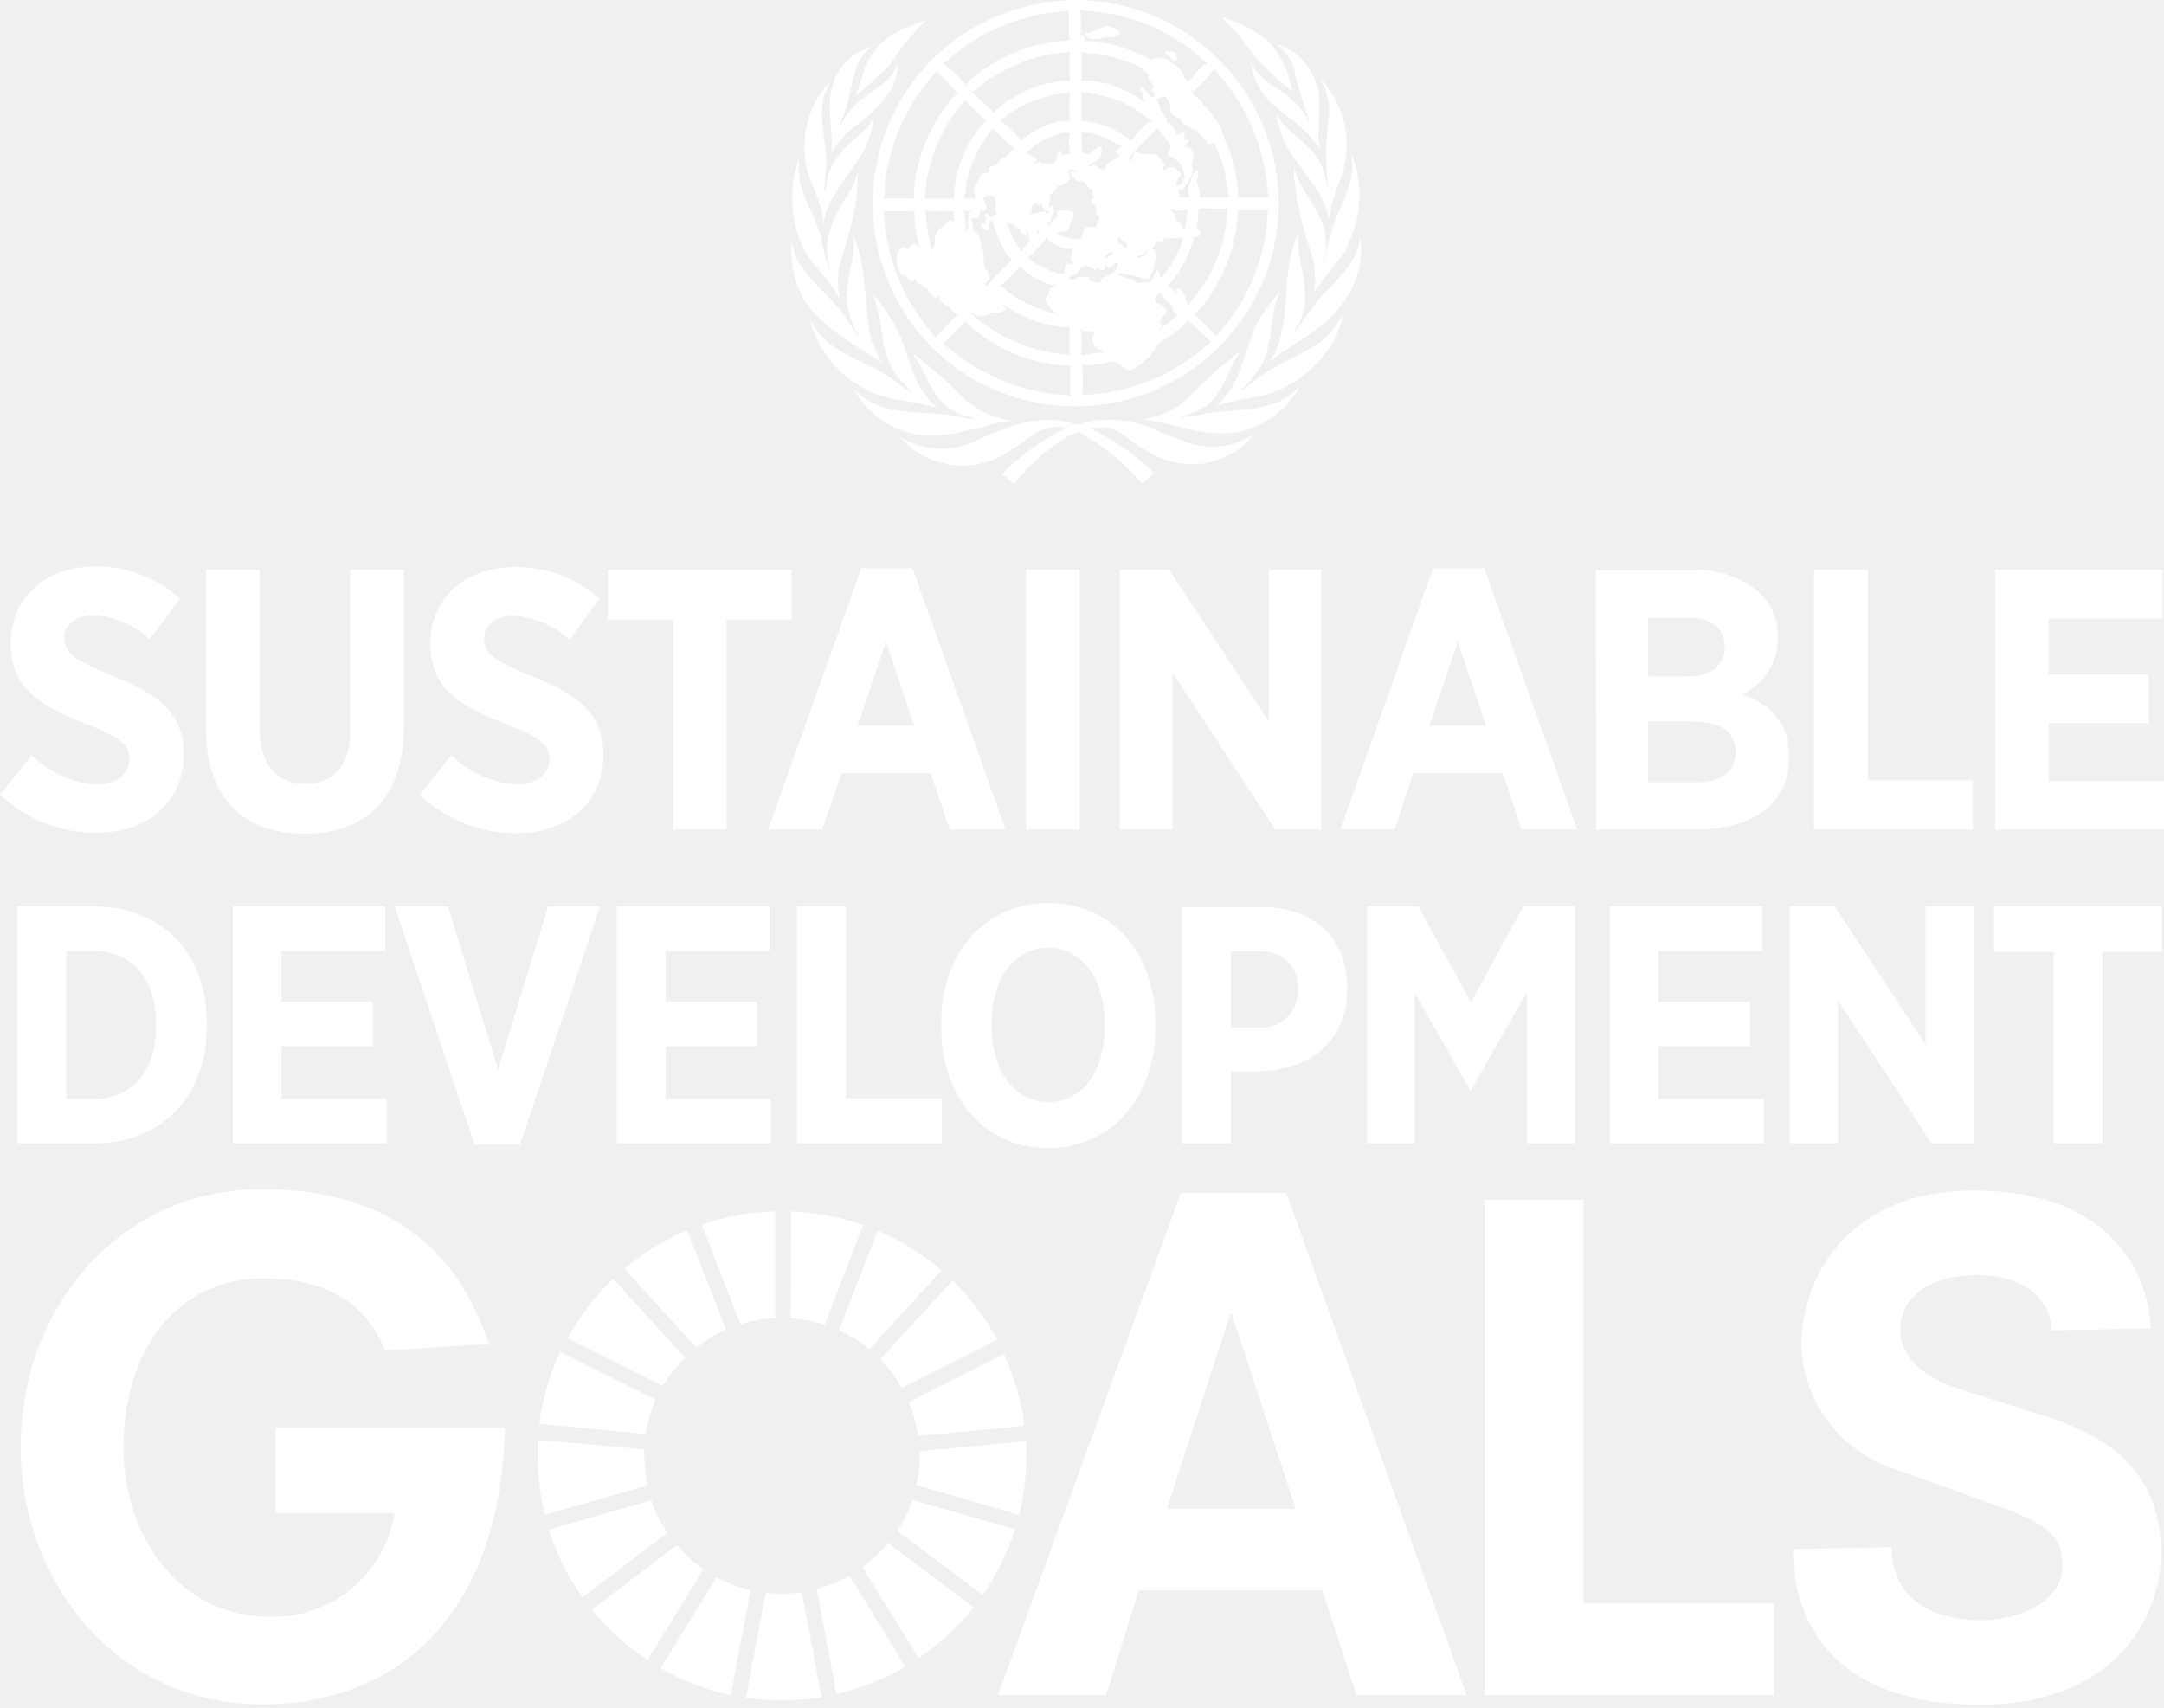
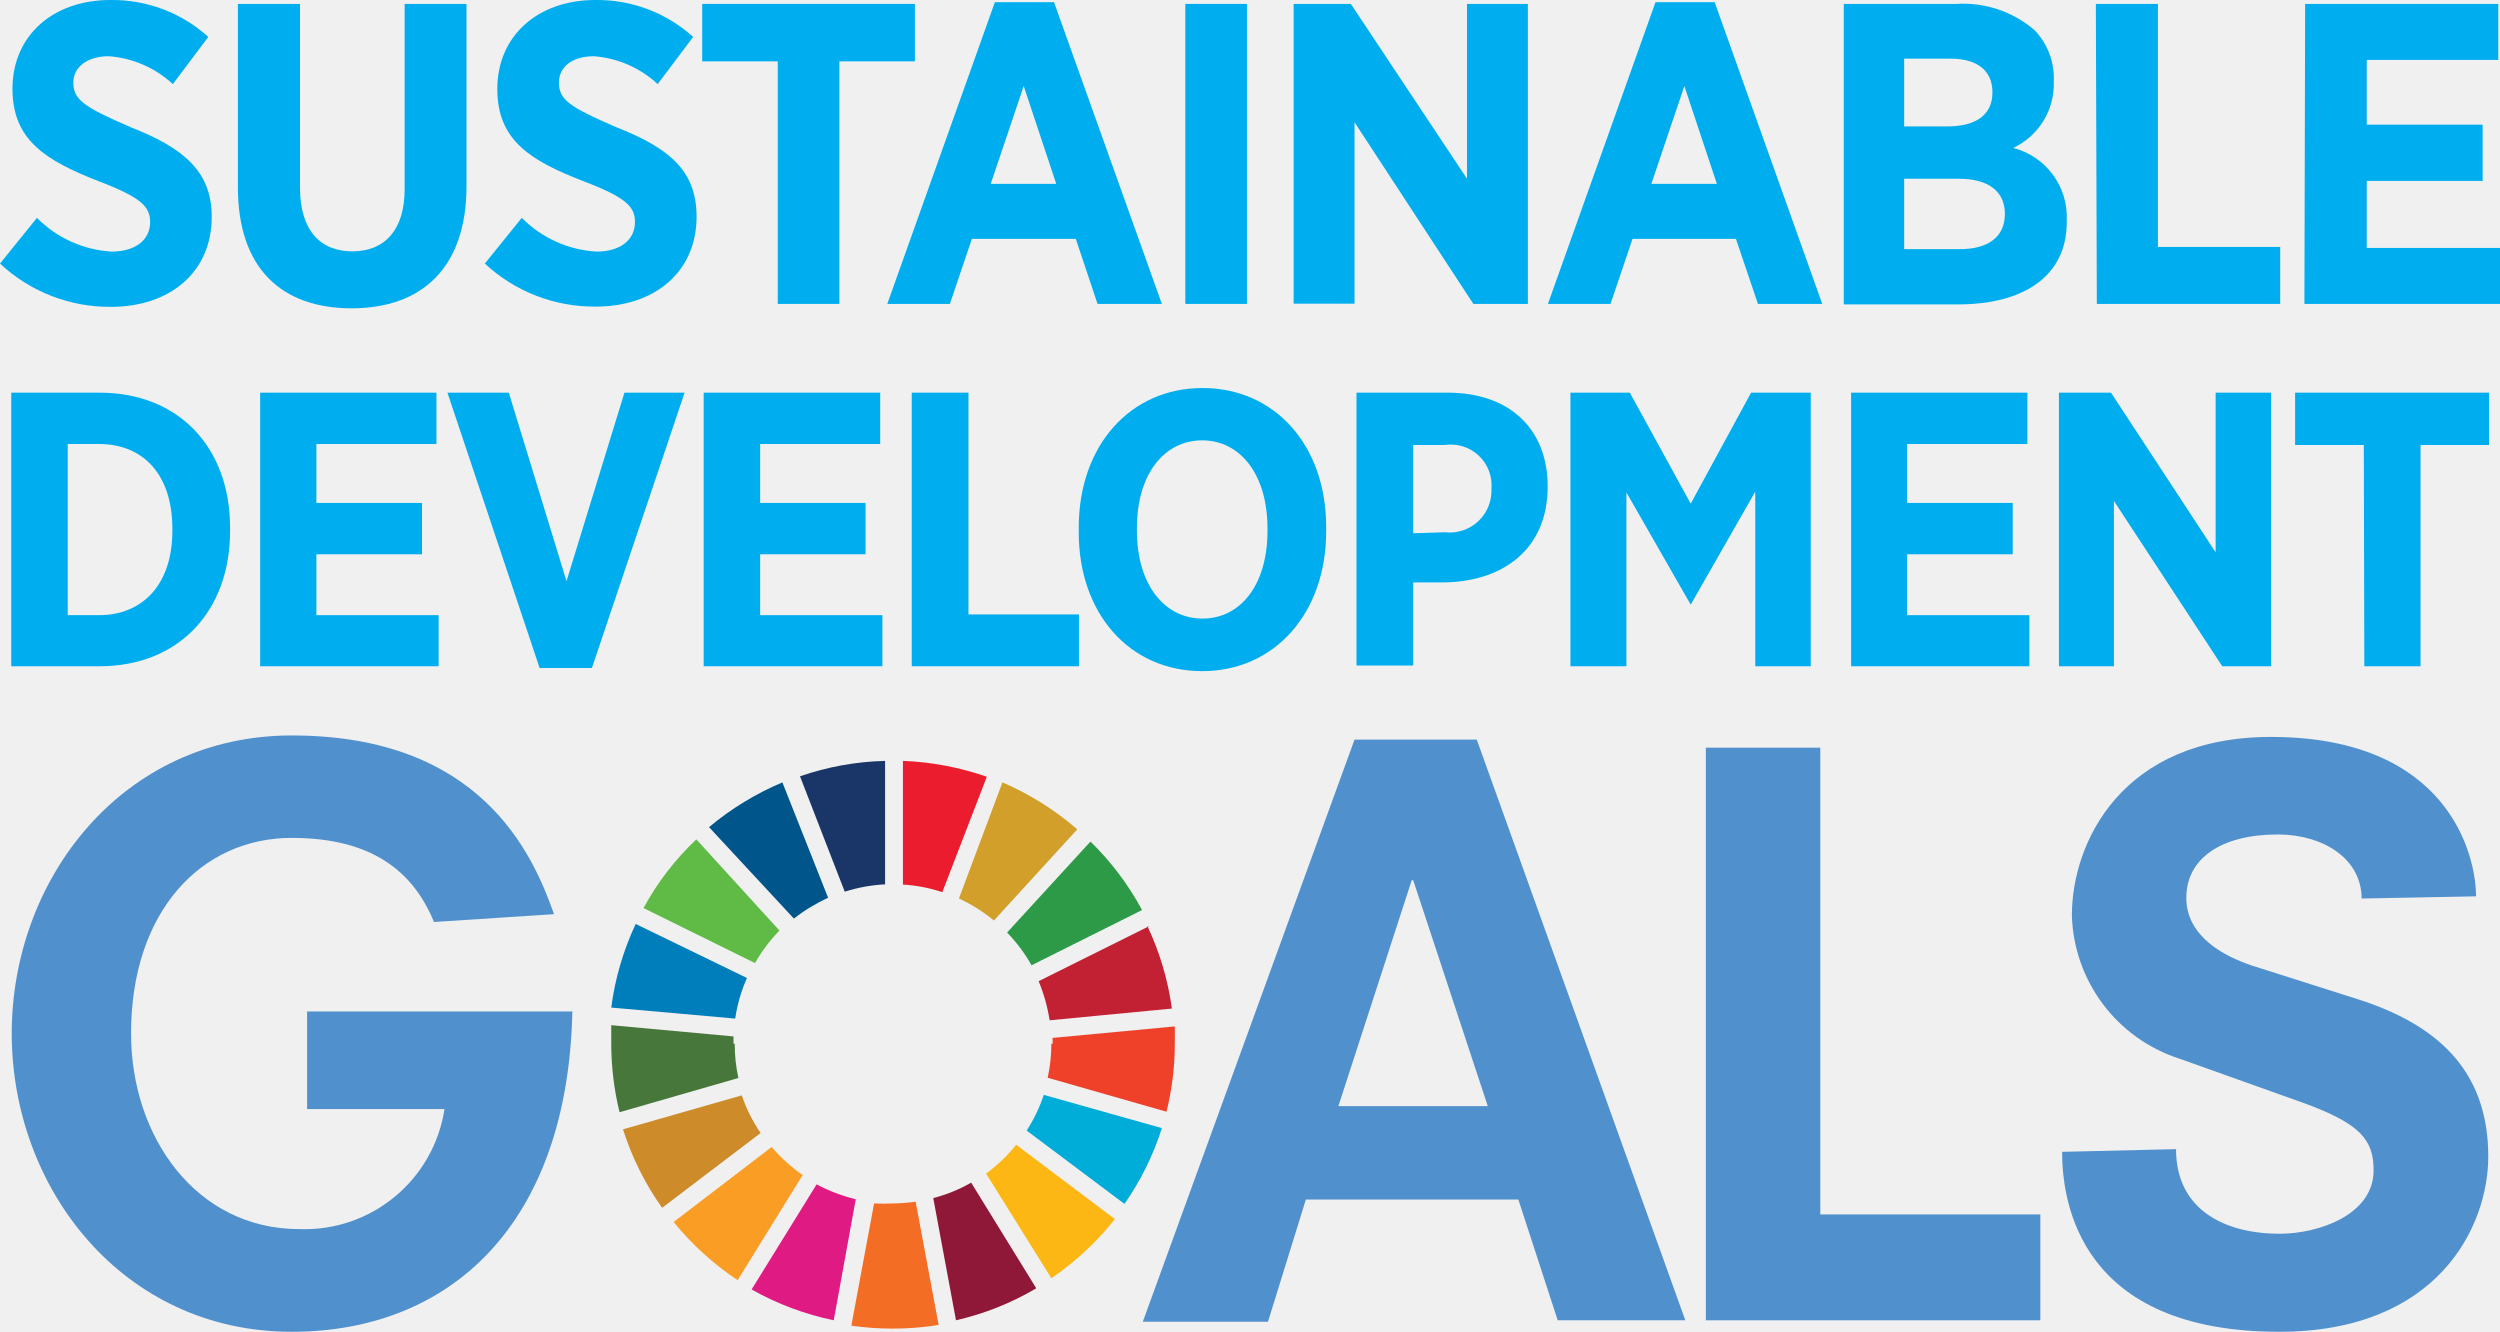
- <svg xmlns="http://www.w3.org/2000/svg" id="Layer_1" data-name="Layer 1" viewBox="0 0 180 142">
+ <svg xmlns="http://www.w3.org/2000/svg" id="Layer_1" data-name="Layer 1" viewBox="0 0 102.25 54.47">
  <defs>
-     <style>.cls-1{fill:#fff;}</style>
+     <style>.cls-1{fill:#00aeef;}.cls-2{fill:#5091cd;}.cls-3{fill:#5fba46;}.cls-4{fill:#d19f2a;}.cls-5{fill:#c22033;}.cls-6{fill:#2d9a47;}.cls-7{fill:#48773c;}.cls-8{fill:#fdb714;}.cls-9{fill:#ef412a;}.cls-10{fill:#f99d25;}.cls-11{fill:#007dbb;}.cls-12{fill:#8f1838;}.cls-13{fill:#00add8;}.cls-14{fill:#f36e24;}.cls-15{fill:#eb1c2d;}.cls-16{fill:#e01a83;}.cls-17{fill:#1a3668;}.cls-18{fill:#cd8b2a;}.cls-19{fill:#00558a;}</style>
  </defs>
-   <path class="cls-1" d="M5.52,79.08V91.41H7.77c3.09,0,5.21-2.17,5.21-6.08v-.14c0-3.92-2.12-6.11-5.21-6.11ZM1.44,75.39H7.8c5.71,0,9.4,3.94,9.4,9.71v.25c0,5.77-3.69,9.74-9.4,9.74H1.44Z" />
-   <polygon class="cls-1" points="19.36 75.39 32.05 75.39 32.05 79.08 23.41 79.08 23.41 83.33 31.01 83.33 31.01 87.02 23.41 87.02 23.41 91.41 32.17 91.41 32.17 95.09 19.36 95.09 19.36 75.39" />
-   <polygon class="cls-1" points="32.84 75.39 37.26 75.39 41.43 88.96 45.59 75.39 49.9 75.39 43.26 95.2 39.48 95.2 32.84 75.39" />
-   <polygon class="cls-1" points="51.3 75.39 64 75.39 64 79.08 55.36 79.08 55.36 83.33 62.96 83.33 62.96 87.02 55.36 87.02 55.36 91.41 64.11 91.41 64.11 95.09 51.3 95.09 51.3 75.39" />
-   <polygon class="cls-1" points="66.28 75.39 70.36 75.39 70.36 91.35 78.32 91.35 78.32 95.09 66.28 95.09 66.28 75.39" />
-   <path class="cls-1" d="M91.89,85.35v-.19c0-3.89-2-6.34-4.7-6.34s-4.7,2.43-4.7,6.31v.2c0,3.88,2,6.33,4.73,6.33s4.67-2.42,4.67-6.31m-13.6.09V85.1c0-5.91,3.72-10,8.93-10s8.89,4.11,8.89,10v.34c0,5.89-3.72,10.05-8.92,10.05s-8.9-4.11-8.9-10" />
-   <path class="cls-1" d="M104.66,85.44a3,3,0,0,0,3.3-3.15v0c0-2.06-1.19-3.18-3.35-3.18h-2.23v6.36Zm-6.36-10h6.56c4.42,0,7.2,2.56,7.2,6.76v0c0,4.53-3.23,6.81-7.37,6.9h-2.31v6H98.3Z" />
-   <polygon class="cls-1" points="113.7 75.39 117.97 75.39 122.36 83.38 126.7 75.39 131.01 75.39 131.01 95.09 127.01 95.09 127.01 82.51 122.36 90.65 122.28 90.65 117.67 82.57 117.67 95.09 113.7 95.09 113.7 75.39" />
-   <polygon class="cls-1" points="133.9 75.39 146.6 75.39 146.6 79.08 137.96 79.08 137.96 83.33 145.56 83.33 145.56 87.02 137.96 87.02 137.96 91.41 146.71 91.41 146.71 95.09 133.9 95.09 133.9 75.39" />
-   <polygon class="cls-1" points="148.87 75.39 152.62 75.39 160.16 86.87 160.16 75.39 164.16 75.39 164.16 95.09 160.67 95.09 152.87 83.19 152.87 95.09 148.87 95.09 148.87 75.39" />
-   <polygon class="cls-1" points="170.83 79.16 165.87 79.16 165.87 75.39 179.83 75.39 179.83 79.16 174.88 79.16 174.88 95.09 170.83 95.09 170.83 79.16" />
-   <path class="cls-1" d="M0,66.1l2.65-3.3A8.34,8.34,0,0,0,8,65.24c1.72,0,2.77-.87,2.77-2.13v0c0-1.08-.61-1.75-3.7-2.93C3.27,58.66.89,57.21.89,53.51v-.07c0-3.76,2.91-6.32,7.07-6.32a10.29,10.29,0,0,1,7,2.65l-2.5,3.4a7.57,7.57,0,0,0-4.6-2c-1.54,0-2.5.77-2.5,1.88v0c0,1.24.74,1.83,4.1,3.21,3.77,1.49,5.81,3.09,5.81,6.46v.06c0,4-3.06,6.48-7.26,6.48A11.62,11.62,0,0,1,0,66.1" />
-   <path class="cls-1" d="M17.13,60.61V47.39H21.6V60.64c0,3,1.46,4.56,3.77,4.56s3.77-1.48,3.77-4.47V47.39h4.44V60.51c0,6-3.27,8.83-8.27,8.83s-8.18-2.9-8.18-8.73" />
-   <path class="cls-1" d="M34.91,66.1l2.65-3.3a8.32,8.32,0,0,0,5.37,2.44c1.73,0,2.78-.87,2.78-2.13v0c0-1.08-.62-1.75-3.7-2.93-3.83-1.48-6.21-2.93-6.21-6.63v-.07c0-3.76,2.9-6.32,7.07-6.32a10.29,10.29,0,0,1,7,2.65l-2.5,3.4a7.59,7.59,0,0,0-4.6-2c-1.55,0-2.5.77-2.5,1.88v0c0,1.24.74,1.83,4.1,3.21,3.77,1.49,5.81,3.09,5.81,6.46v.06c0,4-3.06,6.48-7.26,6.48a11.58,11.58,0,0,1-8-3.18" />
-   <polygon class="cls-1" points="55.99 51.53 50.55 51.53 50.55 47.4 65.86 47.4 65.86 51.53 60.43 51.53 60.43 69 55.99 69 55.99 51.53" />
-   <path class="cls-1" d="M76.05,60.36l-2.35-7-2.37,7ZM71.64,47.27H75.9L83.64,69H79l-1.6-4.69H70L68.39,69h-4.5Z" />
-   <rect class="cls-1" x="85.34" y="47.39" width="4.47" height="21.61" />
-   <polygon class="cls-1" points="93.15 47.39 97.25 47.39 105.53 59.99 105.53 47.39 109.91 47.39 109.91 69 106.08 69 97.53 55.94 97.53 69 93.15 69 93.15 47.39" />
-   <path class="cls-1" d="M123.61,60.36l-2.35-7-2.37,7ZM119.2,47.27h4.26L131.2,69h-4.63L125,64.31h-7.44L116,69h-4.51Z" />
-   <path class="cls-1" d="M141,60H137.1v5.06h4c2,0,3.27-.86,3.27-2.53v0c0-1.55-1.14-2.5-3.36-2.5m2.44-6.24c0-1.57-1.11-2.4-3-2.4H137.1v4.87h3.12c2,0,3.24-.8,3.24-2.44Zm-10.71-6.36h8a7.86,7.86,0,0,1,5.65,1.89A5,5,0,0,1,147.87,53V53a5.08,5.08,0,0,1-2.93,4.73c2.31.89,3.86,2.31,3.86,5.15v.15C148.8,67,145.68,69,141,69h-8.24Z" />
-   <polygon class="cls-1" points="150.89 47.39 155.37 47.39 155.37 64.9 164.1 64.9 164.1 69 150.89 69 150.89 47.39" />
-   <polygon class="cls-1" points="165.96 47.39 179.88 47.39 179.88 51.44 170.4 51.44 170.4 56.1 178.73 56.1 178.73 60.14 170.4 60.14 170.4 64.96 180 64.96 180 69 165.96 69 165.96 47.39" />
-   <path class="cls-1" d="M89.8,27.32l.13.19a17.87,17.87,0,0,1,0,2.07,13,13,0,0,1,2-.29.66.66,0,0,1-.36-.22c-.4,0-.58-.43-.71-.74s.09-.41.18-.61c-.16-.34-.68-.09-1-.21-.08-.07-.14-.17-.26-.19m-9.58-.59,0,.1-1.73,1.74a17,17,0,0,0,9,4.19,13.13,13.13,0,0,1,1.67.2l-.12-.2V30.49l.08-.13-.26.07a13.24,13.24,0,0,1-8.56-3.7m18.63,0,0-.2c-.23.46-.75.75-1.15,1.1-.54.55-1.43.67-1.71,1.46-.29.27-.4.68-.81.84-.15.4-.58.37-.82.67-.7.63-1.16-.41-1.8-.53l-1.28.23a3.85,3.85,0,0,1-1.31,0,19.38,19.38,0,0,1,0,2.64l.16-.1a16.37,16.37,0,0,0,10.54-4.43ZM83.34,25.19c0,.2.32.32.24.58a.71.71,0,0,1-.67.22c-.48-.07-.83.29-1.28.34s-.56-.38-.94-.34a13.26,13.26,0,0,0,8.13,3.49l.24.16-.1-.29V27.13l-.21.09a9.74,9.74,0,0,1-5.41-2m-.06-.07a.35.35,0,0,1-.2-.26ZM83,24.76l0-.06,0,.1Zm13.5-.32-.06-.16a1.25,1.25,0,0,1-.38.48c0,.13,0,.33.12.43.34.11.77.32.85.72-.13.37-.84.71-.4,1.11.14.2-.2.27-.14.44l.11-.16a11,11,0,0,0,1.5-1.25h.06c-.1,0-.23.07-.35,0a.54.54,0,0,1-.28-.56ZM84.85,22.1a12.87,12.87,0,0,1-1.67,1.71c.26,0,.4.3.62.43a10.46,10.46,0,0,0,4.29,1.91l-.4-.18c-.3-.35-.73-.75-.75-1.23.3-.1.27-.43.37-.66a1.69,1.69,0,0,1,.88-.49c-.85.35-1.59-.27-2.29-.6a3.36,3.36,0,0,1-1.05-.89m8.1-.24c-.26,0-.39.2-.59.36s-.35-.25-.54-.16c0,.05.05.06.08.08a.18.18,0,0,1,0,.24c-.28.26-.42-.12-.69-.1v.1c0,.06,0,.15-.1.12-.17-.28-.51-.18-.68-.42-.11-.06-.21,0-.28.08s-.33,0-.26.21c-.21.07-.24.3-.39.43-.26,0-.38.25-.62.25,0,.05,0,.13.08.14a.86.86,0,0,0,.48.06c.25-.41.67-.07,1-.22.22,0,.06.28.22.36.35-.11.61.29.89,0,0-.39.42-.36.67-.46s.8-.53.76-1Zm-1-.63c0,.07-.11.19,0,.23.2-.21.63-.2.65-.5-.29-.05-.45.11-.65.27m-4.87-1.47a12.78,12.78,0,0,1-1.56,1.67,6.4,6.4,0,0,0,3,1.4c.06-.23,0-.51.09-.71S89,22,89.16,22a.14.14,0,0,0,.1-.22c-.25-.05-.14-.32-.22-.47s.15-.07.12-.17.08-.29-.06-.43c.06,0,.1-.14.18-.14-.53.28-1.1-.06-1.57-.27-.22-.12-.53-.25-.58-.52m10.57,0c-.24,0-.53.13-.74,0s-.13,0-.12.1-.17.29-.36.23-.15-.23-.2-.34a.7.7,0,0,1,0,.25,3.88,3.88,0,0,0-.36.57c-.17.19-.46.12-.64.28,0,.41-.48.32-.73.45,0,0,0,.06.06.1a.32.32,0,0,0,.36-.09c.36.1.28-.35.48-.5s.35-.18.53-.06a1.16,1.16,0,0,1,.2.85c-.2.2-.1.53-.24.76,0,.28-.3.41-.26.68a.58.58,0,0,1-.46.15,7.65,7.65,0,0,0-2.1-.48.14.14,0,0,0-.1.16,10.34,10.34,0,0,0,1,.3c.29.08.48.43.84.32s.81.1,1-.22c0-.31.23-.54.37-.8l.1,0a1.72,1.72,0,0,1,.23.63c.24-.25.42-.53.63-.79a7.61,7.61,0,0,0,1.23-2.59,2.47,2.47,0,0,0-.67.11m-4.75,0a.63.63,0,0,0,.14.4c.32,0,.18.4.48.36s0-.19.06-.3-.29-.28-.46-.43c0-.05,0-.09,0-.13s-.18,0-.26.1m-6.63-.69a1.13,1.13,0,0,1-.35.54l0,0c.2-.14.34-.4.6-.42Zm-2.64-.66c.24.43.36.93.61,1.36s.48.69.64,1.07a4.84,4.84,0,0,1,.7-.82.45.45,0,0,0-.07-.33c-.08-.18,0-.43-.15-.58-.22.08.08.29,0,.42a.14.14,0,0,1-.21-.1.55.55,0,0,1-.4-.38c.16-.1,0-.14-.08-.22s-.1,0-.16,0a.2.2,0,0,1-.13,0c0-.48-.54-.19-.74-.44m-4.31-1-.19.09a19.91,19.91,0,0,1-2.33-.06l.1.14.18,1.54a11.06,11.06,0,0,1,.32,1.76c.1-.13,0-.38.26-.4-.09-.19.18-.35,0-.51a1.61,1.61,0,0,1,.48-1.1c.43,0,.46-.58.89-.61.22,0,.35.29.44.39a1.59,1.59,0,0,1-.18-1.24m-3.29,0-.22.09-2.34,0a17.16,17.16,0,0,0,2.06,7.37,28,28,0,0,0,2.23,3.14l1.67-1.73.21-.08a4.62,4.62,0,0,1-.78-.81,1.13,1.13,0,0,1-.71-.54c-.08-.09,0-.26-.1-.32l-.1.12c-.3.15-.4-.16-.61-.28s-.13-.64-.48-.55c-.14,0-.18-.16-.26-.24-.33,0-.41-.33-.59-.51,0,.08,0,.18-.1.23-.34.08-.45-.34-.68-.5-.06,0-.1.09-.19.07a1,1,0,0,1-.34-.7c-.28-.31-.15-.81-.1-1.19,0-.1.19-.16.17-.28s.26-.19.43-.2a.38.38,0,0,1,.17.16c.11-.07.35,0,.26-.24a1.1,1.1,0,0,1,.55-.2,3,3,0,0,0,.38.52l-.12-.18a14.24,14.24,0,0,1-.41-2.56c0-.05-.1-.07,0-.12l0,0a3.32,3.32,0,0,1,0-.47m4,0,.13.2a7,7,0,0,1,.11,1.65c.1-.16.12-.38.32-.48,0-.15-.2-.2-.17-.35.16-.31,0-.81.42-1a1,1,0,0,1-.81-.07m19.59,0a9.64,9.64,0,0,1-.12,1.52l.28.3a.31.31,0,0,1-.06.38.33.33,0,0,1-.39,0A11,11,0,0,1,98,22.69c-.27.35-.54.84-.9,1l.76.67s0-.11,0-.17S97.9,24,98,24c.37,0,.38.39.59.59,0,.32.24.57.14.86a12.41,12.41,0,0,0,3.37-8l.12-.13c-.76.07-1.56,0-2.34,0Zm3.37.06-.15-.1.09.23a13.6,13.6,0,0,1-2.66,7.45,5.81,5.81,0,0,1-1,1.09,17.22,17.22,0,0,1,1.88,1.84l.06-.13a16.15,16.15,0,0,0,4.19-10.25l.1-.2-.12.06Zm-5.75-.12.26.27c.26.17.09.55.36.7s.45.55.59.83a1.13,1.13,0,0,0,.08-.24c.11-.46.1-1,.24-1.44a3.41,3.41,0,0,1-1.53-.12m.52-.82c-.06,0-.16,0-.24,0a.65.65,0,0,1,.24,0m-15.71-.28c-.68.21.11.73-.06,1.15-.09.24-.35,0-.52.11l-.07.45c-.1.26-.43.07-.58.24s0,.35.1.48c-.23.54.53.71.52,1.19.24.31,0,.74.3,1,.08.55-.07,1.29.41,1.71l.08.52c.1.37-.43.27-.36.59.1-.05.13.09.13.12v0a24.87,24.87,0,0,1,2.16-2.2l-.32-.32a8.5,8.5,0,0,1-1.29-2.88l-.24-.12a6.5,6.5,0,0,0-.12.75l-.09.1c-.17,0-.28-.15-.43-.25s-.13-.24,0-.32a.34.34,0,0,1,.2.06c.07-.09,0-.22.08-.34s-.15-.39,0-.56c.15,0,.27.17.34.28s.29-.08.42-.14.2-.34,0-.42a2,2,0,0,0,0-1c-.1-.28-.41-.23-.63-.2m7.29-2.08c-.13-.15-.43-.06-.6,0,.17.17.1.47.2.68a1.6,1.6,0,0,1-1.07.63c-.11.14-.08.43-.34.41-.08.18-.37.29-.26.56a4.28,4.28,0,0,0-.14,1c-.5.31-.36-.41-.61-.56l-.08.14c-.1,0-.17,0-.24-.1s-.2-.05-.27,0-.27.34-.23.59-.3.1-.27.26a4.83,4.83,0,0,0,.85-.12c.19,0,.35-.09.54-.1a.17.17,0,0,1,.12.2h.07a.34.34,0,0,0,.13-.4c0-.18.21-.18.33-.23s0,.16.06.24c.38.15-.09.43-.14.63s0,.52-.32.47a.13.13,0,0,1-.09-.15h0a.42.42,0,0,0,.23.38c.23-.19.24-.52.58-.56.17-.19-.08-.47.18-.62.44,0,.91-.2,1.25.16,0,.15-.08.22,0,.34a1.6,1.6,0,0,1-.3.56.29.29,0,0,1-.08.32c-.12.51-.71.27-1,.45a2.69,2.69,0,0,0,1.86.5c.36,0,.2-.46.38-.66.12-.59.66-.19,1-.35a2.16,2.16,0,0,0,.29-.78.55.55,0,0,1-.23-.63c-.14-.19-.12-.54-.43-.58,0-.06,0-.15,0-.2s.17-.24.23-.38c-.2-.13-.15-.41-.13-.57-.33.1-.36-.33-.6-.42-.06-.2-.27-.23-.44-.26-.4.19-.47-.31-.77-.42,0-.1-.1-.23,0-.31s.35,0,.53,0Zm-4.07-1.39h.19c.2.2.52.16.68.43s-.15.13-.14.26.1,0,.14.1.12-.09.18-.16.24.2.45.2a.31.31,0,0,1,.44.06c.13-.12.42,0,.46-.23.26-.27.12-.7.51-.88.13.08,0,.2,0,.32.26.11.55-.22.76,0A5.27,5.27,0,0,1,89,11a5.73,5.73,0,0,0-3.59,1.69m4.52-1.76A15.76,15.76,0,0,1,90,12.65l.61.2c.18-.29.56-.35.73-.63.11-.09.24,0,.32.1a1.76,1.76,0,0,1-.1.68c-.23.45-.77.51-1.07.84.2.11.3-.1.46-.14a1.07,1.07,0,0,1,.57.38c.15.07.29,0,.42-.08.1-.69,1-.59,1.23-1.25l-.16.06c-.07-.09-.23-.05-.23-.2a1.92,1.92,0,0,1,.51-.4,8.38,8.38,0,0,0-2.4-1.09,8.45,8.45,0,0,1-1-.21m-7.26-.27a9.93,9.93,0,0,0-2.26,4.65,7.4,7.4,0,0,1-.2,1.25,2.19,2.19,0,0,1,1,0c-.19-.1,0-.35-.14-.48s-.06-.47.14-.61c0-.34.35-.52.38-.83s.5-.11.69-.3,0-.18,0-.28c.16-.22.42-.21.63-.34a1.75,1.75,0,0,1,.56-.59c.5,0,.51-.69,1-.7a20.36,20.36,0,0,1-1.86-1.73m13.66-.09,0,.1c-.77.81-1.62,1.64-2.36,2.46a.62.62,0,0,0,.23.25c0-.2.14-.38.16-.59.2-.28.5-.1.76,0a6,6,0,0,1,1.19.08c.31.15.33.54.61.69a.24.24,0,0,1-.09.32c.09.63.39-.17.71,0,.13,0,.3,0,.4.18s.37.21.39.46-.16.16-.24.23c.07.25-.26.41-.15.68.49.09.51-.47.73-.72a4,4,0,0,0-.47-1.27c-.27-.06-.44-.39-.72-.45-.54-.21.09-.54,0-.86a10.16,10.16,0,0,0-1.13-1.5M80.23,8.22v.16l-.91,1.15a13.36,13.36,0,0,0-2.4,7l2.3,0,.22.08c-.1-.06-.07-.16-.1-.24A10.11,10.11,0,0,1,82,10a17.4,17.4,0,0,1-1.77-1.77m9.63-.63.09.18,0,2.28.22,0a7.42,7.42,0,0,1,3.77,1.53l.06.18a19.2,19.2,0,0,1,1.39-1.49l.42-.24-.2-.08a9.8,9.8,0,0,0-3-1.75,14.8,14.8,0,0,0-2.71-.57m-.88,0-.14.09A9.83,9.83,0,0,0,83.24,10,23.57,23.57,0,0,1,85,11.7l.12-.18a7.83,7.83,0,0,1,2.56-1.33A3.88,3.88,0,0,1,89,10.05a11.42,11.42,0,0,1,0-2.48m-11-1.75A16.54,16.54,0,0,0,73.64,15c-.09.5,0,1-.13,1.53a18.66,18.66,0,0,1,2.59,0L76,16.2A13.68,13.68,0,0,1,78.56,9a7,7,0,0,1,1.13-1.28C79.14,7.2,78.57,6.61,78,6ZM101,5.76a19.8,19.8,0,0,1-1.67,1.8l-.29.05c.18,0,.23.26.35.38.61.33.77,1,1.31,1.35.3.63,1,1.12,1,1.84A13.38,13.38,0,0,1,103,16.4l-.07.1a.36.36,0,0,0,.2-.08l2.42,0c-.16-.24-.09-.58-.14-.86A16.55,16.55,0,0,0,101,5.76m-18.66.76c-.52.36-1,.83-1.53,1.15a13.8,13.8,0,0,1,1.69,1.57l.06.16a10.19,10.19,0,0,1,5-2.55A4.6,4.6,0,0,1,89,6.75a15.05,15.05,0,0,1,0-2.42,12.87,12.87,0,0,0-6.57,2.19M97.44,4.27c-.17.16-.32-.16-.48,0a.29.29,0,0,0,.06.24c.35.13.39.64.84.52.14-.15-.08-.31,0-.5a.49.49,0,0,0-.38-.3m-7.59,0,.08.16c0,.78,0,1.61,0,2.34a2.82,2.82,0,0,1,1,0A9.82,9.82,0,0,1,95.37,8.6,1.24,1.24,0,0,1,95,8a.1.1,0,0,1,.1,0c0-.26-.26-.4-.3-.63A.18.18,0,0,1,95,7.25a6,6,0,0,1,.74.87c.18-.08.33,0,.47.14s.09.45.27.62c0,.5.64.78.61,1.27,0,.12.15,0,.2.08l.5.63c-.09.11,0,.26.09.34s.35-.18.58-.14-.05.4,0,.6c.13,0,.28-.1.39,0s-.16.3-.23.42.15.14.28.18a.23.23,0,0,1,.21.3c.42.44-.13.91.07,1.37a.79.79,0,0,1-.22.83c0,.36-.32.59-.46.9l-.43.09c-.22.22.2.5,0,.64l.94,0-.1-.1A1.38,1.38,0,0,1,99,15.15a2.77,2.77,0,0,1,.45-.93c.06,0,.17-.12.22,0a1.82,1.82,0,0,1-.14.87,2.69,2.69,0,0,1,.26,1.37c.83-.05,1.64-.07,2.46-.06l-.08-.16A12.22,12.22,0,0,0,101,11.89c-.18,0-.3.15-.51.1a.18.18,0,0,1-.1-.17,9.85,9.85,0,0,0-.92-1c-.43,0-.62-.46-1-.51s-.11-.69-.6-.54a.81.81,0,0,1-.53-.56A1.38,1.38,0,0,0,96.88,8c-.3-.11-.43.3-.73.23s-.09-.3-.14-.45-.2-.21-.18-.38c.4-.52-.48-.51-.28-1,0-.37-.43-.51-.63-.8a13.64,13.64,0,0,0-4.07-1.17,2.72,2.72,0,0,1-1-.14m2-2.08-1.21.52c-.1,0-.29-.09-.36.05s0,.1,0,.14c.44.57,1.22.25,1.77.14a1.06,1.06,0,0,0,1.09-.28V2.68a1.71,1.71,0,0,0-1.31-.51M88.92.91a16.26,16.26,0,0,0-9,3.2c-.51.35-1,.89-1.49,1.19h.08a13.58,13.58,0,0,1,1.85,1.79l0-.12A13.31,13.31,0,0,1,89,3.36l-.08-.2,0-2Zm.94-.09a11.9,11.9,0,0,1,0,2.32.35.35,0,0,1,.07-.2c.12-.07.22,0,.27.12s.06.32,0,.38c.1,0,.15-.06.24-.06A12.54,12.54,0,0,1,95.73,5V5c.33-.16.75-.37,1.08-.08.41-.15.48.34.81.4a1.78,1.78,0,0,1,.89,1.14c.08.15.31.26.34.42a6.45,6.45,0,0,1,1.27-1.47l.29-.12A15.73,15.73,0,0,0,91.5,1a12.46,12.46,0,0,1-1.64-.2m14.8,8.77a16.65,16.65,0,0,1,1.1,11.8A16.94,16.94,0,0,1,80,30.93,16.93,16.93,0,0,1,81.89,1.81,17.72,17.72,0,0,1,89.53,0a16.89,16.89,0,0,1,15.13,9.59" />
-   <path class="cls-1" d="M105.24,3.18a7.4,7.4,0,0,1,2.15,4l.2.47A18,18,0,0,1,103,2.82l-1.39-1.41a11.79,11.79,0,0,1,3.59,1.77" />
-   <path class="cls-1" d="M74,5.37a25.16,25.16,0,0,1-2.81,2.56c.51-1,.52-2.28,1.24-3.24,1-1.77,2.89-2.39,4.57-3a20.73,20.73,0,0,0-3,3.72" />
-   <path class="cls-1" d="M109.61,7.23c.39,1.76-.18,3.48.18,5.26v0c-1-1.89-3-2.78-4.4-4.29A6,6,0,0,1,104,5.07c.81,1.94,3,2.37,4.21,4a5.49,5.49,0,0,1,.83,1.32l0,0a36.13,36.13,0,0,1-1.45-4.88,3.85,3.85,0,0,0-1.41-1.84,4.91,4.91,0,0,1,3.38,3.6" />
-   <path class="cls-1" d="M72.5,3.93C70.84,5.07,71,7.12,70.42,8.82c-.17.63-.46,1.21-.61,1.86l0,0a5.81,5.81,0,0,1,1.37-2c1.19-1.09,2.93-1.77,3.51-3.39,0,2.25-1.89,4-3.68,5.27a7.38,7.38,0,0,0-1.86,2.22c0-.57.09-1.14,0-1.74-.19-2-.33-4.19,1-5.64A4.18,4.18,0,0,1,72.5,3.93" />
-   <path class="cls-1" d="M110.66,7.61a7.91,7.91,0,0,1,.73,7.54,13.4,13.4,0,0,0-.85,3.1c-.07-.18-.09-.43-.16-.64-.59-2.26-2.73-3.87-3.61-6a10.64,10.64,0,0,1-.64-2.17c.94,1.74,3.25,2.64,3.88,4.55a8.07,8.07,0,0,1,.4,1.61s.07,0,.07-.06a22.16,22.16,0,0,1,.08-6,5,5,0,0,0-.71-2.9c.38.22.55.64.81,1" />
-   <path class="cls-1" d="M69,7c-1.28,1.94-.22,4.38-.28,6.59l-.17,2.25s0,.09.09.06c.07-.25.09-.52.14-.78C69,13.29,70.61,12,72,10.74a3.57,3.57,0,0,0,.7-1.05,9.22,9.22,0,0,1-.77,2.66c-1.08,2.1-3.07,3.82-3.43,6.22-.17-2.3-1.74-4-1.58-6.46A7.75,7.75,0,0,1,68.85,7s.06,0,.1,0" />
-   <path class="cls-1" d="M112.05,20.69c-.88,1.25-2,2.42-2.76,3.69a7.24,7.24,0,0,0-.18-3.21,27.5,27.5,0,0,1-1.47-6.4l0-.87c.51,2.31,2.78,3.9,2.64,6.48A6,6,0,0,1,110,22.1l0,0,.1-.12a25.94,25.94,0,0,1,1-3.78c.75-1.71,1.67-3.43,1.3-5.49a9.32,9.32,0,0,1-.45,7.94" />
-   <path class="cls-1" d="M68.3,19.88A21.31,21.31,0,0,0,69,22.44s.06,0,.08,0c-.86-2.42.38-4.66,1.63-6.55a6.33,6.33,0,0,0,.63-1.67,14.3,14.3,0,0,1-.3,3.48c-.3,1.45-.76,2.82-1.15,4.22a6.5,6.5,0,0,0-.06,2.78l-.13-.1c-.91-1.69-2.72-3-3.26-4.86A10.21,10.21,0,0,1,66,14.93a8.72,8.72,0,0,1,.52-1.83c-.51,2.62,1.25,4.51,1.83,6.78" />
-   <path class="cls-1" d="M108.58,24.66a5.94,5.94,0,0,1-1,3.05h.1A37.72,37.72,0,0,1,110,24.52c1.46-1.42,2.94-2.86,3.14-4.81.49,3.26-1.34,6.12-4.05,8-1.12.73-2.25,1.41-3.32,2.24v-.1c1.64-2.74.83-6.49,1.85-9.49l.38-1c-.21,1.87.6,3.46.54,5.34" />
-   <path class="cls-1" d="M72.53,28.37c.18.62.54,1.17.78,1.77-2.51-1.7-5.92-3.32-7-6.45a7.76,7.76,0,0,1-.42-3.64c.2,2.78,3.19,4.25,4.57,6.55a7.85,7.85,0,0,0,1,1.38c-.06-.29-.34-.54-.44-.84a6,6,0,0,1-.55-3.29c.14-1.42.73-2.73.5-4.23,1.22,2.63.85,5.9,1.53,8.75" />
-   <path class="cls-1" d="M104.86,30.44a8.21,8.21,0,0,1-1.72,2.06,1.36,1.36,0,0,0,.61-.33c1.8-1.79,4.15-2.3,6.1-3.76a5.8,5.8,0,0,0,1.84-2.32c-.37,3-3.33,5.78-6.13,6.67-1.44.39-3,.51-4.39,1,2.38-2,2.24-5.2,3.83-7.6a23.82,23.82,0,0,1,1.51-2c-1,1.94-.54,4.45-1.65,6.33" />
-   <path class="cls-1" d="M74.88,27.92c.83,2.07,1.15,4.4,3.09,6-2.1-.69-4.55-.5-6.4-1.79a8.84,8.84,0,0,1-4.21-5.67c1.39,3.16,4.89,3.42,7.23,5.34A5.82,5.82,0,0,0,76,32.7l0,0A8.08,8.08,0,0,1,74.45,31c-1.37-1.91-.89-4.58-1.92-6.63a15.67,15.67,0,0,1,2.35,3.54" />
-   <path class="cls-1" d="M99.78,34.07a12,12,0,0,1-1.69.65,18.09,18.09,0,0,0,2.19-.33c2.77-.44,6,0,7.88-2.35a7.44,7.44,0,0,1-4.17,3.6c-2.83,1.07-5.67-.24-8.39-.68l-.52-.07h0a7.58,7.58,0,0,0,3.59-1.62,36.57,36.57,0,0,1,4.56-4.11c-1.25,1.6-1.39,3.89-3.45,4.92" />
-   <path class="cls-1" d="M80.36,33.31A7.83,7.83,0,0,0,84.09,35c-.33.12-.76.08-1.11.18-2.45.6-5.17,1.58-7.76.7A7.49,7.49,0,0,1,71,32.32c2.23,2.54,5.88,1.69,8.86,2.35a4.05,4.05,0,0,0,1.25.16c-.35-.22-.85-.2-1.23-.4-2.33-.82-2.68-3.35-4-5.05a35.42,35.42,0,0,1,4.48,3.93" />
-   <path class="cls-1" d="M98.59,36.75a6.47,6.47,0,0,0,5.72-.62,6.77,6.77,0,0,1-3,2.11c-2.52.94-5.15,0-7.11-1.53-.8-.51-1.5-1.24-2.54-1.17a3.57,3.57,0,0,0-1,.1,19.43,19.43,0,0,1,5.32,3.69,8.12,8.12,0,0,1-1,.87,18.82,18.82,0,0,0-5.24-4.26,3.42,3.42,0,0,0-1.08.46,16.3,16.3,0,0,0-4.32,3.86l-1-.83a18.45,18.45,0,0,1,5.34-3.81c-1.92-.6-3.17,1-4.62,1.82a6.82,6.82,0,0,1-6.18.92,6.69,6.69,0,0,1-3-2,6.56,6.56,0,0,0,5.84.5c2.46-1.06,5-2.42,8-1.77.46,0,.91.47,1.35.08a9.46,9.46,0,0,1,6.59.83Z" />
-   <path class="cls-1" d="M22.92,118.75H42c-.33,15.34-8.79,23-20.17,23-12.26,0-20.12-10.33-20.12-21.44S9.56,98.91,21.82,98.91c13.57,0,17.31,8.46,18.85,12.86l-8.63.55c-1.48-3.63-4.45-6-10.22-6-6.49,0-11.55,5.28-11.55,14.07,0,7.42,4.68,14.07,12.1,14.07a10.18,10.18,0,0,0,10.44-8.62H22.92Z" />
-   <polygon class="cls-1" points="123.49 99.79 131.71 99.79 131.71 133.34 147.55 133.34 147.55 141.01 123.49 141.01 123.49 99.79" />
-   <path class="cls-1" d="M170.63,110.64c0-2.85-2.74-4.6-6-4.6-4.11,0-6.58,1.81-6.58,4.55s2.74,4.22,4.77,4.88l7.56,2.41c5.49,1.75,9.38,4.93,9.38,11.29,0,5.05-3.62,12.61-15,12.61-14.31,0-15.63-9.26-15.63-12.94l8.23-.16c0,4.38,3.45,6.08,7.45,6.08,2.8,0,6.75-1.37,6.75-4.55,0-2.19-.94-3.34-5-4.82l-9-3.23a11.18,11.18,0,0,1-7.73-10.31c0-5.26,3.62-12.83,14.31-12.83,12.71,0,14.74,8.44,14.74,11.46Z" />
-   <path class="cls-1" d="M55.13,115.28A11.59,11.59,0,0,1,57,112.93l-6-6.56a20.4,20.4,0,0,0-3.8,4.95Z" />
-   <path class="cls-1" d="M69.79,110.64a11.43,11.43,0,0,1,2.51,1.58l6-6.55A20.43,20.43,0,0,0,73,102.35Z" />
-   <path class="cls-1" d="M83.52,112.62l-7.94,4a10.94,10.94,0,0,1,.79,2.81l8.84-.84a20,20,0,0,0-1.69-5.93" />
-   <path class="cls-1" d="M75,115.43l7.94-4a20.39,20.39,0,0,0-3.71-4.93l-6,6.54A11.32,11.32,0,0,1,75,115.43" />
-   <path class="cls-1" d="M53.56,121.08c0-.18,0-.36,0-.54l-8.84-.79c0,.44,0,.88,0,1.33a20.38,20.38,0,0,0,.6,4.91l8.54-2.45a11.73,11.73,0,0,1-.26-2.46" />
-   <path class="cls-1" d="M73.89,128.34a11.18,11.18,0,0,1-2.15,2l4.67,7.56A20.69,20.69,0,0,0,81,133.69Z" />
-   <path class="cls-1" d="M76.5,121.08a11,11,0,0,1-.27,2.44L84.77,126a20.28,20.28,0,0,0,.6-4.89c0-.42,0-.84,0-1.25l-8.84.83c0,.14,0,.28,0,.42" />
-   <path class="cls-1" d="M56.3,128.51l-7.07,5.37a20.71,20.71,0,0,0,4.62,4.19l4.67-7.56a11.11,11.11,0,0,1-2.22-2" />
-   <path class="cls-1" d="M53.7,119.27a11.33,11.33,0,0,1,.85-2.85l-7.95-4a20,20,0,0,0-1.75,6Z" />
-   <path class="cls-1" d="M75.32,138.62l-4.66-7.55a11.75,11.75,0,0,1-2.72,1.1l1.64,8.73a20.38,20.38,0,0,0,5.74-2.28" />
-   <path class="cls-1" d="M75.89,124.75a11.22,11.22,0,0,1-1.24,2.56l7.09,5.35a20.58,20.58,0,0,0,2.69-5.46Z" />
-   <path class="cls-1" d="M66.68,132.43a11.24,11.24,0,0,1-1.65.12,11.76,11.76,0,0,1-1.34-.08l-1.64,8.73a20.79,20.79,0,0,0,3,.22,19.83,19.83,0,0,0,3.29-.27Z" />
-   <path class="cls-1" d="M65.76,109.63a11.17,11.17,0,0,1,2.84.55l3.19-8.29a20.09,20.09,0,0,0-6-1.14Z" />
-   <path class="cls-1" d="M62.43,132.25a11.39,11.39,0,0,1-2.82-1.06l-4.67,7.55A20.13,20.13,0,0,0,60.78,141Z" />
-   <path class="cls-1" d="M61.58,110.14a11.09,11.09,0,0,1,2.9-.52v-8.88a20.53,20.53,0,0,0-6.11,1.11Z" />
-   <path class="cls-1" d="M55.52,127.49a11.44,11.44,0,0,1-1.35-2.71l-8.53,2.45a20.2,20.2,0,0,0,2.81,5.63Z" />
-   <path class="cls-1" d="M57.92,112.08a11.36,11.36,0,0,1,2.46-1.49l-3.21-8.28a20.16,20.16,0,0,0-5.23,3.21Z" />
-   <path class="cls-1" d="M102.45,109.27h-.11L97.06,125.5h10.72Zm7.55,23H94.72L92,141H83L98.22,99.22H107L122,141h-9.17Z" />
+   <path class="cls-1" d="M.46,16.06H4.07c3.24,0,5.34,2.24,5.34,5.52v.14c0,3.28-2.1,5.53-5.34,5.53H.46Zm2.31,2.1v7H4.05c1.76,0,3-1.23,3-3.45v-.08c0-2.23-1.2-3.47-3-3.47Z" />
+   <path class="cls-1" d="M10.64,16.06h7.21v2.1H12.94v2.41h4.32v2.1H12.94v2.49h5v2.09H10.64Z" />
+   <path class="cls-1" d="M18.3,16.06h2.51l2.36,7.71,2.37-7.71H28L24.21,27.32H22.07Z" />
+   <path class="cls-1" d="M28.78,16.06H36v2.1H31.09v2.41H35.4v2.1H31.09v2.49h5v2.09H28.78Z" />
+   <path class="cls-1" d="M37.29,16.06h2.32v9.07h4.52v2.12H37.29Z" />
+   <path class="cls-1" d="M44.12,21.77v-.19c0-3.36,2.11-5.71,5.06-5.71s5.06,2.33,5.06,5.68v.19c0,3.34-2.11,5.71-5.07,5.71S44.12,25.11,44.12,21.77Zm7.72-.05v-.11c0-2.21-1.12-3.6-2.67-3.6s-2.67,1.38-2.67,3.58v.12c0,2.2,1.13,3.59,2.68,3.59S51.84,23.93,51.84,21.72Z" />
+   <path class="cls-1" d="M55.48,16.06h3.73c2.51,0,4.09,1.46,4.09,3.84v0c0,2.58-1.84,3.87-4.19,3.92H57.8v3.4H55.48Zm3.62,5.71A1.71,1.71,0,0,0,61,20v0a1.67,1.67,0,0,0-1.91-1.8H57.8v3.61Z" />
+   <path class="cls-1" d="M64.23,16.06h2.43l2.49,4.54,2.47-4.54h2.44V27.25H71.79V20.11l-2.64,4.62h0l-2.63-4.59v7.11H64.23Z" />
+   <path class="cls-1" d="M75.71,16.06h7.21v2.1H78v2.41h4.32v2.1H78v2.49h5v2.09H75.71Z" />
+   <path class="cls-1" d="M84.21,16.06h2.13l4.28,6.53V16.06h2.27V27.25h-2l-4.43-6.76v6.76H84.21Z" />
+   <path class="cls-1" d="M96.68,18.2H93.87V16.06h7.93V18.2H99v9.05h-2.3Z" />
+   <path class="cls-1" d="M0,10.78,1.51,8.91a4.68,4.68,0,0,0,3.05,1.38c1,0,1.58-.49,1.58-1.21h0c0-.62-.35-1-2.11-1.67C1.86,6.56.51,5.73.51,3.63v0C.51,1.46,2.16,0,4.52,0a5.85,5.85,0,0,1,4,1.51L7.07,3.44A4.33,4.33,0,0,0,4.45,2.3C3.58,2.3,3,2.74,3,3.37H3c0,.71.42,1,2.34,1.83C7.5,6.05,8.66,7,8.66,8.87v0c0,2.28-1.73,3.68-4.12,3.68A6.56,6.56,0,0,1,0,10.78Z" />
+   <path class="cls-1" d="M9.73,7.66V.16h2.54V7.68c0,1.74.83,2.6,2.14,2.6s2.14-.85,2.14-2.55V.16h2.53V7.61c0,3.38-1.86,5-4.7,5S9.73,11,9.73,7.66Z" />
+   <path class="cls-1" d="M19.83,10.78l1.51-1.87a4.68,4.68,0,0,0,3.05,1.38c1,0,1.58-.49,1.58-1.21h0c0-.62-.35-1-2.11-1.67-2.17-.84-3.52-1.67-3.52-3.77v0C20.34,1.46,22,0,24.35,0a5.85,5.85,0,0,1,4,1.51L26.9,3.44A4.31,4.31,0,0,0,24.28,2.3c-.87,0-1.42.44-1.42,1.07h0c0,.71.42,1,2.34,1.83,2.13.84,3.29,1.75,3.29,3.66v0c0,2.28-1.73,3.68-4.12,3.68A6.56,6.56,0,0,1,19.83,10.78Z" />
+   <path class="cls-1" d="M31.81,2.51H28.72V.16h8.7V2.51H34.33v9.92H31.81Z" />
+   <path class="cls-1" d="M40.69.09h2.42l4.41,12.34H44.89L44,9.77H39.75l-.9,2.66H36.29ZM43.2,7.52l-1.33-4-1.35,4Z" />
+   <path class="cls-1" d="M48.48.16H51V12.43H48.48Z" />
+   <path class="cls-1" d="M52.91.16h2.34L60,7.31V.16h2.49V12.43H60.26L55.4,5v7.42H52.91Z" />
+   <path class="cls-1" d="M67.71.09h2.42l4.4,12.34H71.9L71,9.77H66.77l-.9,2.66H63.31Zm2.51,7.43-1.33-4-1.35,4Z" />
+   <path class="cls-1" d="M75.41.16H80a4.49,4.49,0,0,1,3.21,1.07A2.83,2.83,0,0,1,84,3.31v.06a2.88,2.88,0,0,1-1.66,2.68A2.92,2.92,0,0,1,84.53,9v.09c0,2.21-1.77,3.36-4.44,3.36H75.41Zm6.08,3.61c0-.89-.63-1.37-1.71-1.37h-1.9V5.17h1.77c1.13,0,1.84-.45,1.84-1.38ZM80.11,7.31H77.88v2.88h2.28C81.3,10.19,82,9.7,82,8.75v0C82,7.86,81.37,7.31,80.11,7.31Z" />
+   <path class="cls-1" d="M85.72.16h2.54V10.1h5v2.33h-7.5Z" />
+   <path class="cls-1" d="M94.28.16h7.9V2.45H96.8V5.1h4.74V7.4H96.8v2.74h5.45v2.29h-8Z" />
+   <g id="_Group_" data-name="&lt;Group&gt;">
+     <path id="_Compound_Path_" data-name="&lt;Compound Path&gt;" class="cls-2" d="M12.56,41.37H23.41c-.19,8.72-5,13.1-11.48,13.1C5,54.47.48,48.59.48,42.27S5,30.08,11.93,30.08c7.72,0,9.85,4.81,10.73,7.31l-4.91.32c-.85-2.07-2.54-3.44-5.82-3.44-3.69,0-6.57,3-6.57,8,0,4.22,2.66,8,6.88,8a5.79,5.79,0,0,0,5.94-4.91H12.56Z" />
+     <path id="_Compound_Path_2" data-name="&lt;Compound Path&gt;" class="cls-2" d="M69.77,30.58h4.68V49.67h9V54H69.77Z" />
+     <path id="_Compound_Path_3" data-name="&lt;Compound Path&gt;" class="cls-2" d="M96.59,36.75c0-1.62-1.56-2.62-3.43-2.62-2.34,0-3.74,1-3.74,2.59s1.56,2.4,2.71,2.78l4.31,1.37c3.12,1,5.33,2.81,5.33,6.43,0,2.87-2.06,7.17-8.55,7.17-8.14,0-8.88-5.27-8.88-7.36L89,47c0,2.49,2,3.46,4.24,3.46,1.6,0,3.84-.78,3.84-2.59,0-1.25-.53-1.9-2.84-2.75L89.14,43.3a6.35,6.35,0,0,1-4.4-5.86c0-3,2.06-7.3,8.14-7.3,7.24,0,8.39,4.81,8.39,6.52Z" />
+     <g id="_Group_2" data-name="&lt;Group&gt;">
+       <path id="_Path_" data-name="&lt;Path&gt;" class="cls-3" d="M30.88,39.39a6.44,6.44,0,0,1,1-1.33l-3.4-3.73a11.2,11.2,0,0,0-2.16,2.81Z" />
+       <path id="_Path_2" data-name="&lt;Path&gt;" class="cls-4" d="M39.22,36.75a6.39,6.39,0,0,1,1.43.9l3.41-3.73A11.77,11.77,0,0,0,41,32Z" />
+       <path id="_Path_3" data-name="&lt;Path&gt;" class="cls-5" d="M47,37.88l-4.52,2.25a7,7,0,0,1,.45,1.6l5-.48a11.57,11.57,0,0,0-1-3.37" />
+       <path id="_Path_4" data-name="&lt;Path&gt;" class="cls-6" d="M42.19,39.48l4.52-2.26a11.58,11.58,0,0,0-2.11-2.8l-3.41,3.72a6.59,6.59,0,0,1,1,1.34" />
+       <path id="_Path_5" data-name="&lt;Path&gt;" class="cls-7" d="M30,42.69v-.3l-5-.46c0,.25,0,.51,0,.76a11.79,11.79,0,0,0,.34,2.8l4.86-1.4a6.46,6.46,0,0,1-.15-1.4" />
+       <path id="_Path_6" data-name="&lt;Path&gt;" class="cls-8" d="M41.56,46.82A6.44,6.44,0,0,1,40.33,48L43,52.28a11.71,11.71,0,0,0,2.6-2.42Z" />
+       <path id="_Path_7" data-name="&lt;Path&gt;" class="cls-9" d="M43,42.69a6.37,6.37,0,0,1-.15,1.39l4.86,1.39a11.57,11.57,0,0,0,.34-2.78c0-.24,0-.48,0-.71l-5,.47a1.93,1.93,0,0,1,0,.24" />
+       <path id="_Path_8" data-name="&lt;Path&gt;" class="cls-10" d="M31.55,46.92l-4,3.06a11.87,11.87,0,0,0,2.62,2.38l2.66-4.3a6.5,6.5,0,0,1-1.26-1.14" />
+       <path id="_Path_9" data-name="&lt;Path&gt;" class="cls-11" d="M30.07,41.66A6.32,6.32,0,0,1,30.55,40L26,37.79a11.55,11.55,0,0,0-1,3.42Z" />
+       <path id="_Path_10" data-name="&lt;Path&gt;" class="cls-12" d="M42.37,52.67l-2.65-4.3a6.16,6.16,0,0,1-1.55.63l.93,5a11.53,11.53,0,0,0,3.27-1.3" />
+       <path id="_Path_11" data-name="&lt;Path&gt;" class="cls-13" d="M42.69,44.78a6.34,6.34,0,0,1-.7,1.46l4,3a11.34,11.34,0,0,0,1.53-3.1Z" />
+       <path id="_Path_12" data-name="&lt;Path&gt;" class="cls-14" d="M37.45,49.15a7.16,7.16,0,0,1-.94.07,6.47,6.47,0,0,1-.76,0l-.93,5a11.8,11.8,0,0,0,1.69.12,11.63,11.63,0,0,0,1.88-.15Z" />
+       <path id="_Path_13" data-name="&lt;Path&gt;" class="cls-15" d="M36.93,36.18a6.13,6.13,0,0,1,1.61.31l1.82-4.72a11.79,11.79,0,0,0-3.43-.65Z" />
+       <path id="_Path_14" data-name="&lt;Path&gt;" class="cls-16" d="M35,49.05a6.87,6.87,0,0,1-1.6-.61l-2.66,4.3A11.66,11.66,0,0,0,34.1,54Z" />
+       <path id="_Path_15" data-name="&lt;Path&gt;" class="cls-17" d="M34.55,36.47a6.5,6.5,0,0,1,1.65-.3V31.12a11.52,11.52,0,0,0-3.48.63Z" />
+       <path id="_Path_16" data-name="&lt;Path&gt;" class="cls-18" d="M31.11,46.34a6.17,6.17,0,0,1-.77-1.54l-4.86,1.39a11.62,11.62,0,0,0,1.6,3.21Z" />
+       <path id="_Path_17" data-name="&lt;Path&gt;" class="cls-19" d="M32.47,37.57a6.88,6.88,0,0,1,1.4-.85L32,32a11.83,11.83,0,0,0-3,1.83Z" />
+     </g>
+     <g id="_Group_3" data-name="&lt;Group&gt;">
+       <path id="_Compound_Path_4" data-name="&lt;Compound Path&gt;" class="cls-2" d="M62.1,49.06H53.41l-1.55,5H46.74L55.4,30.25h5L68.93,54H63.71ZM57.8,36h-.06l-3,9.24h6.11Z" />
+     </g>
+   </g>
</svg>
